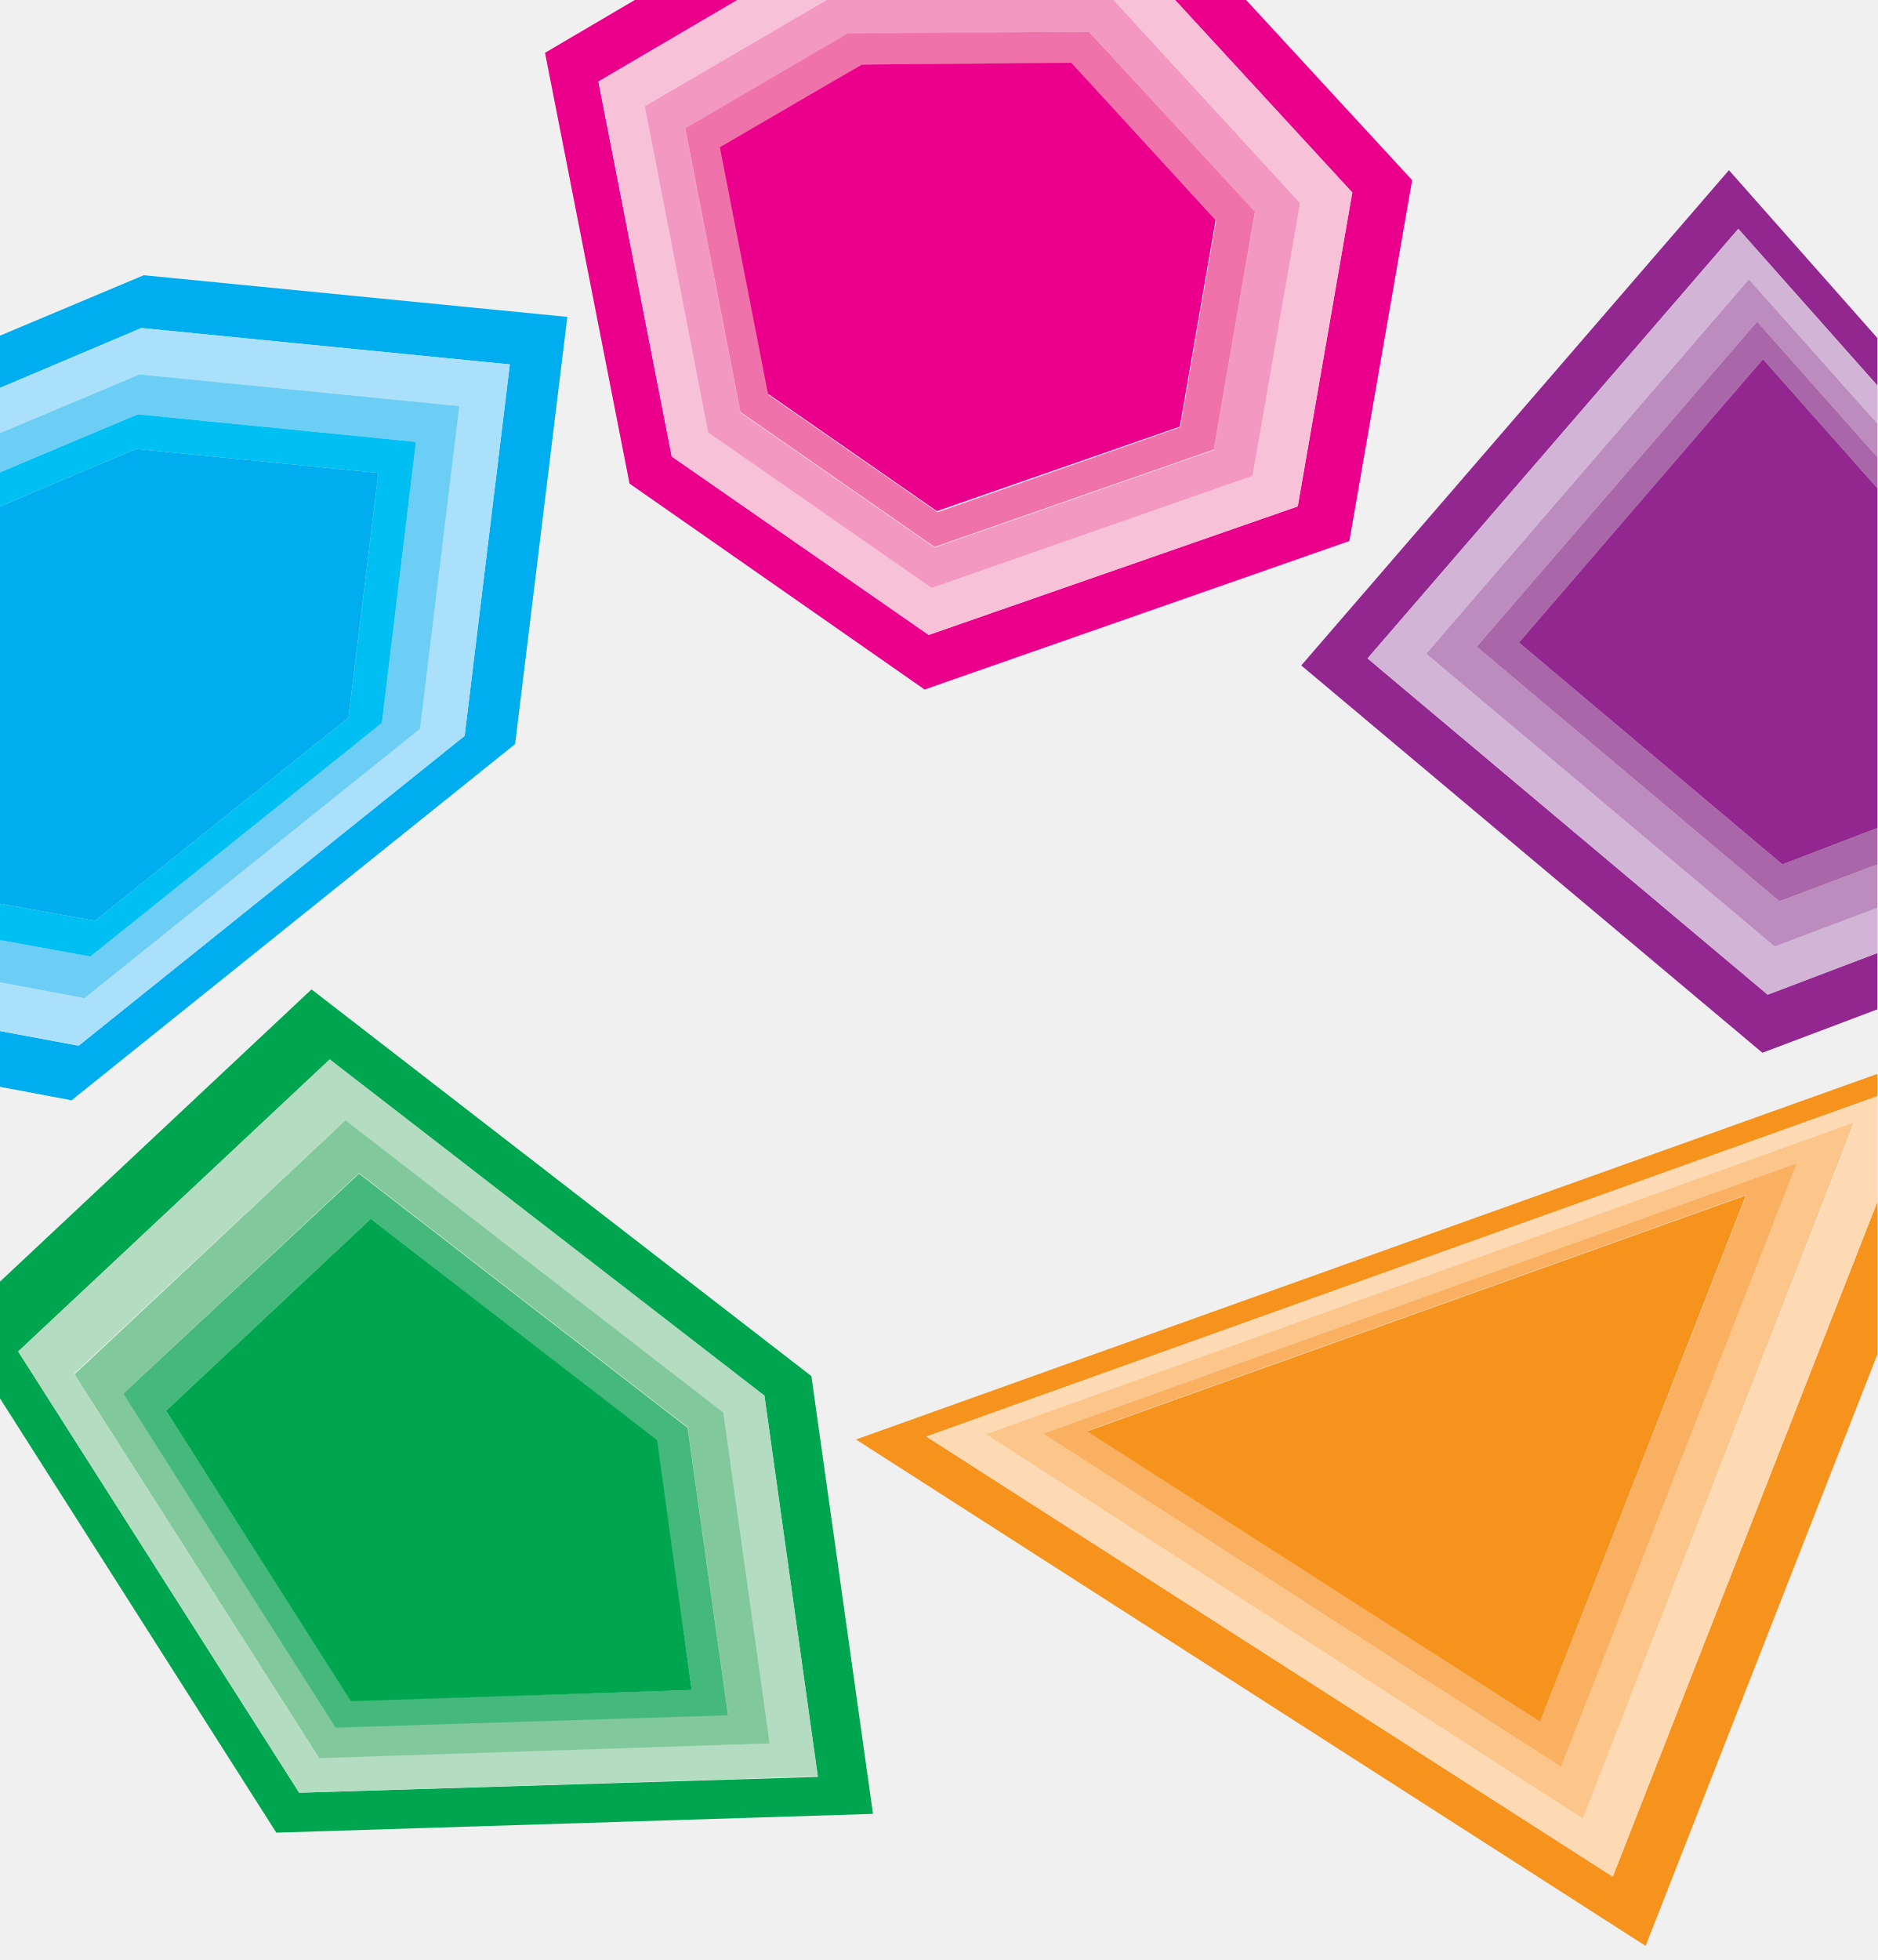
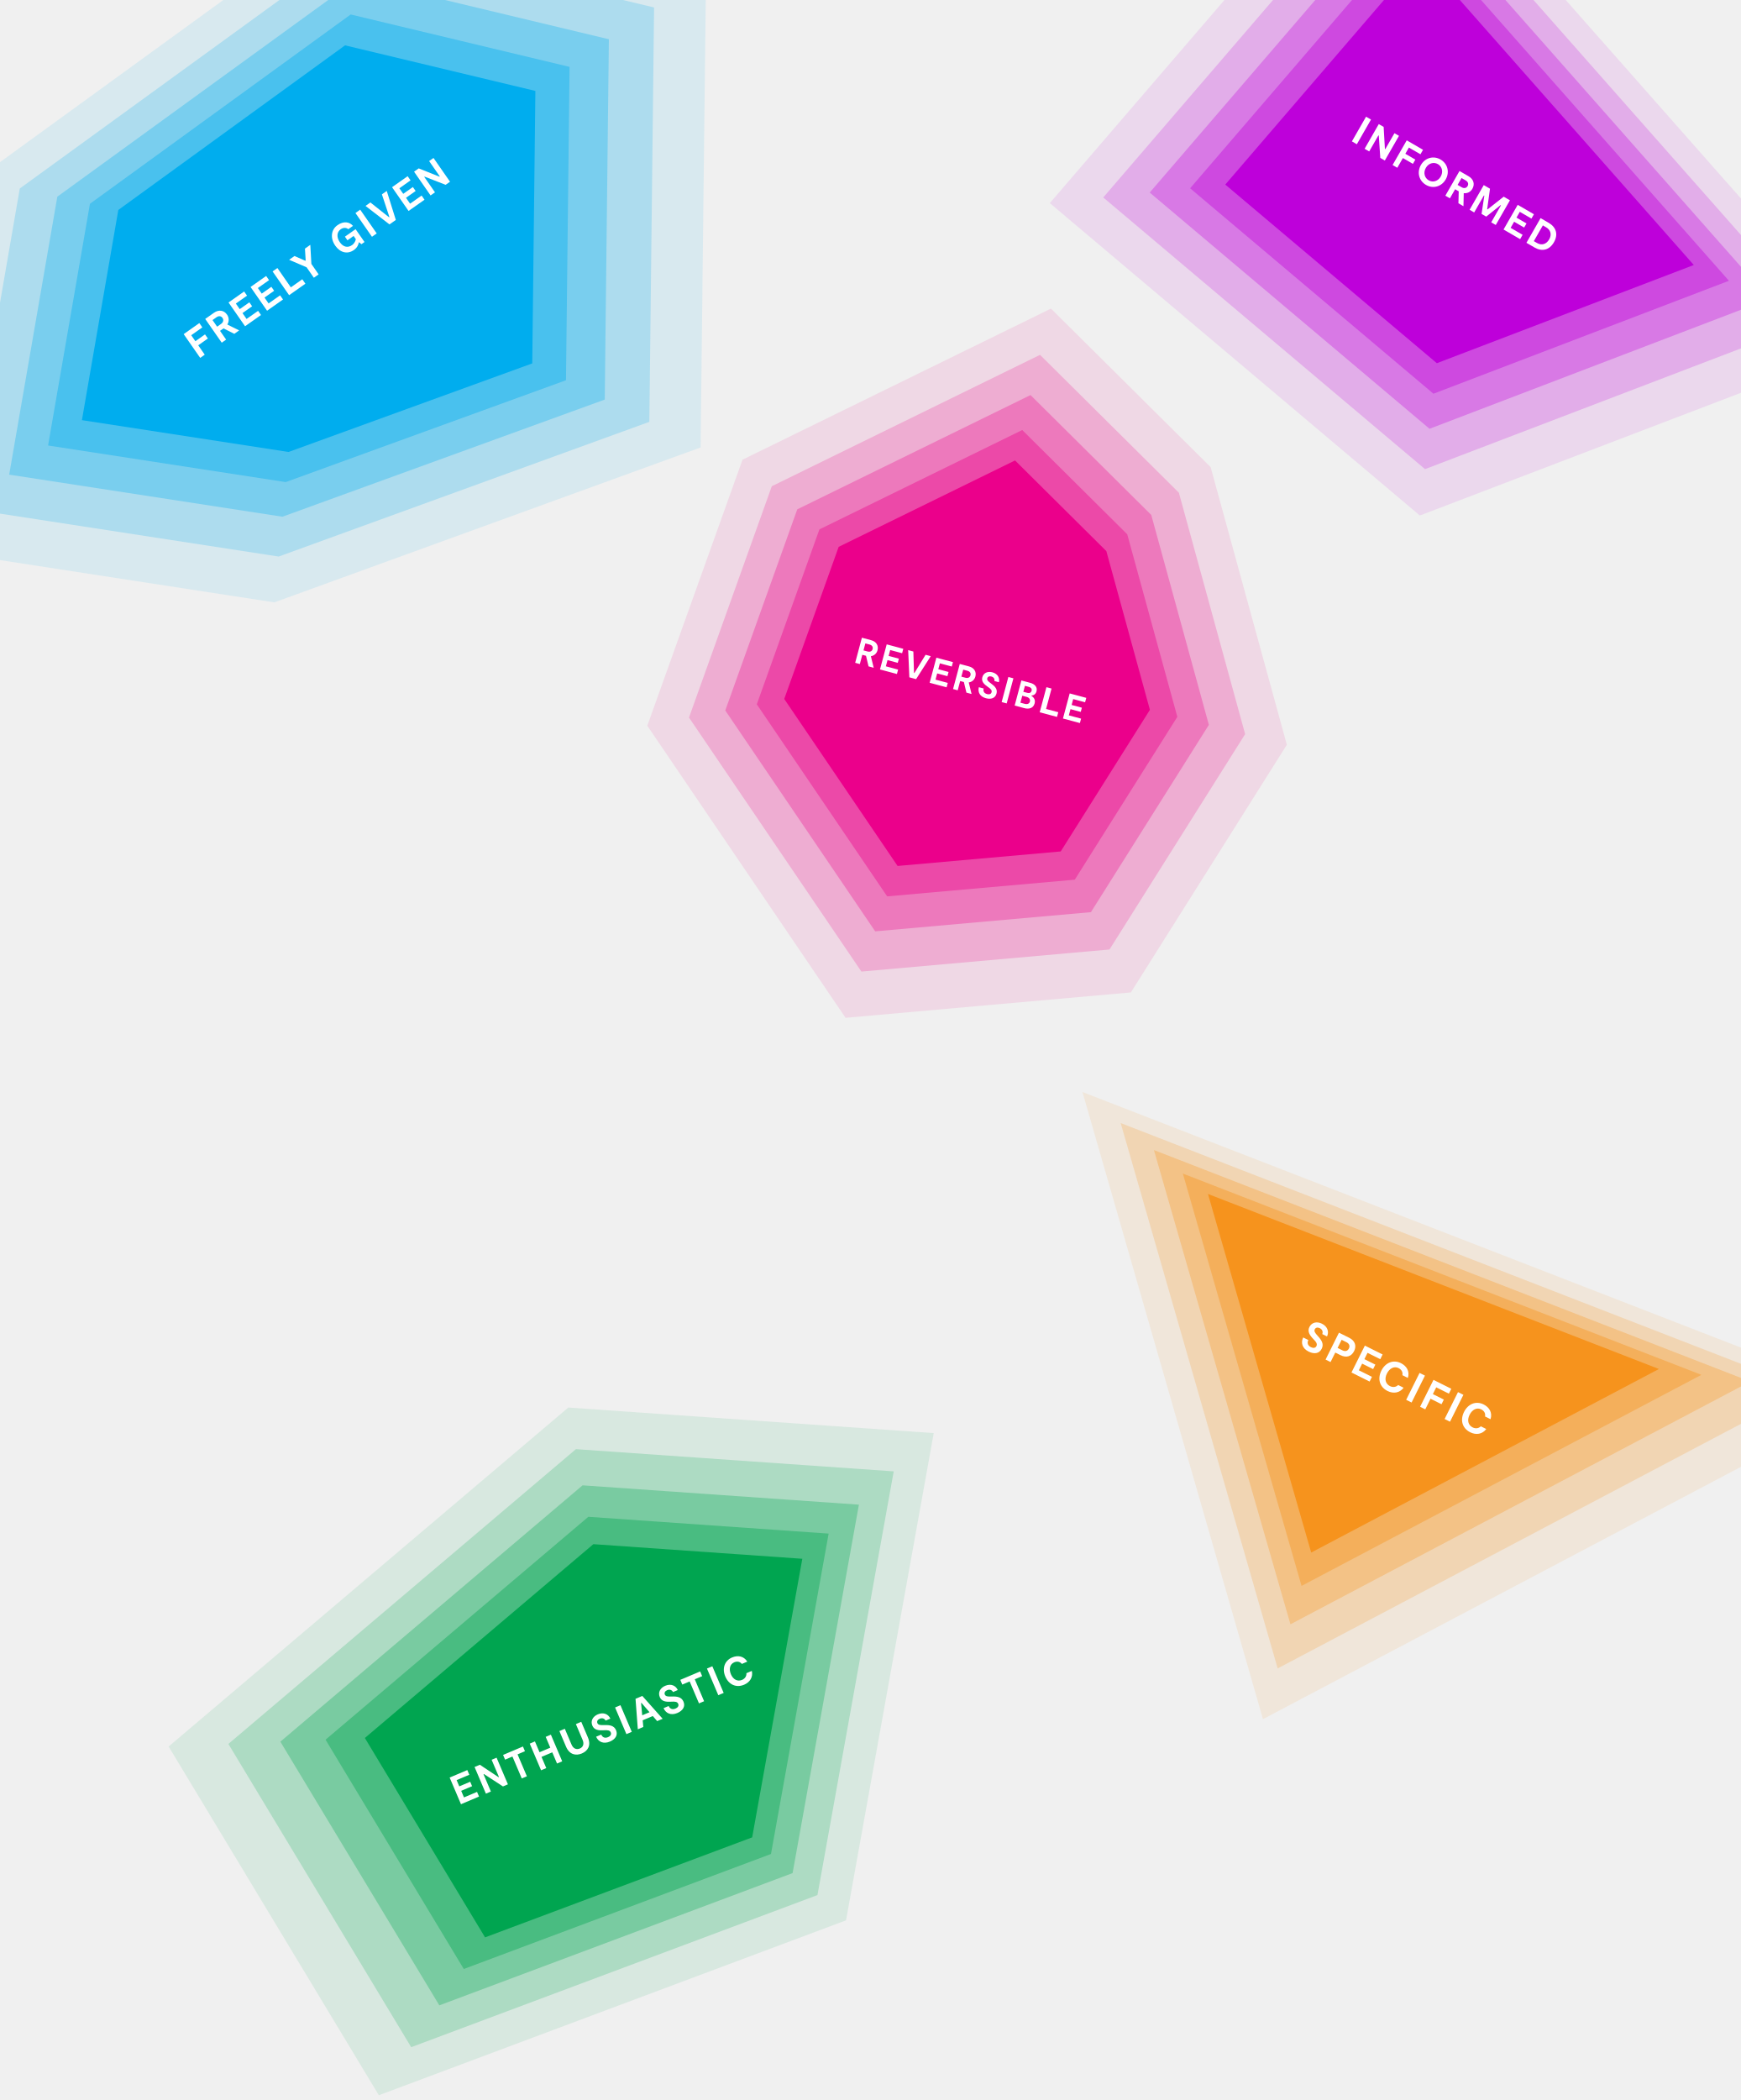
- <svg xmlns="http://www.w3.org/2000/svg" version="1.1" id="Layer_1" x="0px" y="0px" viewBox="0 0 320 334" style="enable-background:new 0 0 320 334;" xml:space="preserve">
-   <style type="text/css">
- 	.st0{fill:none;}
- 	.st1{fill:#EB008B;}
- 	.st2{fill:#F7C1D8;}
- 	.st3{fill:#F399C1;}
- 	.st4{fill:#F072AB;}
- 	.st5{fill:#00ADEE;}
- 	.st6{fill:#AAE0F9;}
- 	.st7{fill:#6DCEF5;}
- 	.st8{fill:#00BFF2;}
- 	.st9{fill:#91278F;}
- 	.st10{fill:#D2B5D6;}
- 	.st11{fill:#BC8CBE;}
- 	.st12{fill:#A967AA;}
- 	.st13{fill:#00A550;}
- 	.st14{fill:#B3DCC0;}
- 	.st15{fill:#81C99C;}
- 	.st16{fill:#45B97B;}
- 	.st17{fill:#F6931D;}
- 	.st18{fill:#FDDAB3;}
- 	.st19{fill:#FCC589;}
- 	.st20{fill:#FAB061;}
- </style>
-   <g>
-     <polygon class="st0" points="280.5,331.6 145.9,245.3 320,183 320,172 300.4,179.4 221.8,113.4 294.7,29 320,57.6 320,0 212.4,0    240.7,30.7 230,92.2 157.6,117.5 107.3,82.4 92.9,9 108.2,0 0,0 0,57.2 24.5,46.9 96.7,54 87.8,126.8 12.2,187.5 0,185.2 0,218.4    53.2,168.6 138.3,234.5 148.8,309.1 47.1,312.3 0,238.3 0,334 320,334 320,230.8  " />
-     <polygon class="st1" points="107.3,82.4 157.6,117.5 230,92.2 240.7,30.7 212.4,0 200.3,0 230.5,32.8 221.2,86.3 158.3,108.2    114.5,77.8 102,13.9 125.7,0 108.2,0 92.9,9  " />
-     <polygon class="st2" points="114.5,77.8 158.3,108.2 221.2,86.3 230.5,32.8 200.3,0 189.8,0 221.6,34.6 213.5,81.1 158.8,100.2    120.7,73.7 109.9,18.1 140.9,0 125.7,0 102,13.9  " />
-     <path class="st3" d="M120.7,73.7l38.1,26.5l54.7-19.1l8.1-46.5L189.8,0h-48.9l-31,18.1L120.7,73.7z M185.6,5.4l28.3,30.8l-7,40.5   l-47.6,16.6l-33.1-23l-9.4-48.3l27.7-16.2L185.6,5.4z" />
-     <path class="st4" d="M126.2,70.2l33.1,23l47.6-16.6l7-40.5L185.6,5.4l-41.1,0.3l-27.7,16.2L126.2,70.2z M146.9,11l35.7-0.2   l24.7,26.8l-6.1,35.2l-41.4,14.5l-28.8-20l-8.2-42L146.9,11z" />
-     <polygon class="st1" points="130.9,67.1 159.7,87.1 201.1,72.7 207.2,37.5 182.6,10.7 146.9,11 122.7,25.1  " />
-     <polygon class="st5" points="87.8,126.8 96.7,54 24.5,46.9 0,57.2 0,66.1 24.1,55.9 86.9,62.1 79.2,125.4 13.4,178.2 0,175.7    0,185.2 12.2,187.5  " />
-     <polygon class="st6" points="79.2,125.4 86.9,62.1 24.1,55.9 0,66.1 0,73.8 23.8,63.8 78.3,69.2 71.6,124.2 14.4,170.1 0,167.4    0,175.7 13.4,178.2  " />
-     <polygon class="st7" points="71.6,124.2 78.3,69.2 23.8,63.8 0,73.8 0,80.5 23.5,70.6 70.9,75.3 65.1,123.2 15.4,163 0,160.2    0,167.4 14.4,170.1  " />
-     <polygon class="st8" points="65.1,123.2 70.9,75.3 23.5,70.6 0,80.5 0,86.3 23.2,76.5 64.5,80.6 59.4,122.3 16.2,156.9 0,154    0,160.2 15.4,163  " />
-     <polygon class="st5" points="59.4,122.3 64.5,80.6 23.2,76.5 0,86.3 0,154 16.2,156.9  " />
-     <polygon class="st9" points="221.8,113.4 300.4,179.4 320,172 320,162.4 301.3,169.5 233.1,112.2 296.3,39 320,65.7 320,57.6    294.7,29  " />
-     <polygon class="st10" points="233.1,112.2 301.3,169.5 320,162.4 320,154.7 302.5,161.3 243.1,111.4 298.1,47.6 320,72.2 320,65.7    296.3,39  " />
-     <polygon class="st11" points="243.1,111.4 302.5,161.3 320,154.7 320,147.3 303.3,153.6 251.7,110.2 299.5,54.8 320,77.9 320,72.2    298.1,47.6  " />
-     <polygon class="st12" points="251.7,110.2 303.3,153.6 320,147.3 320,141.1 303.8,147.3 258.9,109.5 300.5,61.2 320,83.2 320,77.9    299.5,54.8  " />
-     <polygon class="st9" points="258.9,109.5 303.8,147.3 320,141.1 320,83.2 300.5,61.2  " />
-     <path class="st13" d="M148.8,309.1l-10.5-74.6l-85.2-65.9L0,218.4v19.9l47.1,74L148.8,309.1z M56.2,180.6l74.1,57.3l9.1,64.9   L51,305.5L3.1,230.3L56.2,180.6z" />
-     <path class="st14" d="M139.4,302.7l-9.1-64.9l-74.1-57.3L3.1,230.3L51,305.5L139.4,302.7z M58.9,190.9l64.4,49.8l7.9,56.4   l-76.9,2.4l-41.7-65.4L58.9,190.9z" />
-     <path class="st15" d="M131.2,297.1l-7.9-56.4l-64.4-49.8l-46.2,43.3l41.7,65.4L131.2,297.1z M61.2,199.9l56,43.3l6.9,49l-66.8,2.1   L21,237.5L61.2,199.9z" />
-     <path class="st16" d="M124.1,292.3l-6.9-49l-56-43.3L21,237.5l36.2,56.9L124.1,292.3z M63.2,207.7l48.7,37.7l6,42.6l-58.1,1.8   l-31.5-49.4L63.2,207.7z" />
-     <polygon class="st13" points="117.9,288 112,245.4 63.2,207.7 28.3,240.4 59.8,289.9  " />
-     <polygon class="st17" points="280.5,331.6 320,230.8 320,204.8 274.9,319.8 157.9,244.8 320,186.8 320,183 145.9,245.3  " />
-     <path class="st18" d="M274.9,319.8l45.1-115v-18l-162.1,58L274.9,319.8z M269.8,309.9l-101.6-65.5l147.9-53.1L269.8,309.9z" />
-     <path class="st19" d="M269.8,309.9l46.2-118.6l-147.9,53.1L269.8,309.9z M266.1,301.1l-88.3-56.8l128.5-46.1L266.1,301.1z" />
-     <path class="st20" d="M266.1,301.1l40.2-102.9l-128.5,46.1L266.1,301.1z M262.5,293.4l-77.1-49.6l112.3-40.2L262.5,293.4z" />
-     <polygon class="st17" points="262.5,293.4 297.6,203.7 185.3,243.9  " />
+ <svg xmlns="http://www.w3.org/2000/svg" width="320px" height="386px" viewBox="0 0 320 386" version="1.1">
+   <g id="Final" stroke="none" stroke-width="1" fill="none" fill-rule="evenodd">
+     <g id="Mobile-May-20" transform="translate(0, -31)">
+       <g id="Header" transform="translate(-24, -22)">
+         <rect id="Rectangle-Copy-8" x="0" y="0" width="359" height="980" />
+         <g id="Artwork" transform="translate(8, 16.72028)">
+           <g id="F" transform="translate(0, 16.27972)">
+             <g id="Group">
+               <polygon id="Fill-1" fill-opacity="0.1" fill="#00ADEE" points="84.607 0 11.704 52.92 -7.56476684e-05 120.49 66.432 130.722 144.804 102.247 145.807 14.651" />
+               <polygon id="Fill-2" fill-opacity="0.2" fill="#00ADEE" points="135.377 97.54 67.227 122.301 9.46 113.404 19.638 54.648 83.032 8.631 136.249 21.371" />
+               <polygon id="Fill-3" fill-opacity="0.3" fill="#00ADEE" points="127.18 93.448 67.919 114.98 17.687 107.243 26.537 56.151 81.662 16.135 127.938 27.213" />
+               <polygon id="Fill-4" fill-opacity="0.4" fill="#00ADEE" points="120.052 89.89 68.52 108.612 24.841 101.886 32.536 57.457 80.471 22.662 120.71 32.295" />
+               <polygon id="Fill-5" fill="#00ADEE" points="113.853 86.796 69.043 103.076 31.06 97.226 37.752 58.593 79.435 28.336 114.426 36.713" />
+               <path d="M53.2,80.176 L52.649,79.385 L49.768,81.416 L52.806,85.782 L53.641,85.193 L52.443,83.471 L54.216,82.221 L53.691,81.467 L51.919,82.717 L51.155,81.618 L53.2,80.176 Z M59.968,80.732 L57.795,79.652 C58.134,79.078 58.138,78.407 57.739,77.833 C57.152,76.99 56.194,76.885 55.339,77.489 L53.728,78.624 L56.765,82.991 L57.57,82.423 L56.45,80.814 L57.089,80.364 L59.076,81.361 L59.968,80.732 Z M55.071,78.83 L55.796,78.318 C56.229,78.013 56.649,78.07 56.905,78.439 C57.149,78.789 57.077,79.23 56.642,79.536 L55.917,80.047 L55.071,78.83 Z M61.33,78.629 L60.579,77.549 L62.352,76.3 L61.845,75.571 L60.072,76.82 L59.36,75.796 L61.417,74.346 L60.884,73.579 L58.016,75.601 L61.053,79.968 L63.983,77.902 L63.45,77.135 L61.33,78.629 Z M65.377,75.776 L64.626,74.696 L66.398,73.447 L65.891,72.718 L64.119,73.968 L63.407,72.943 L65.464,71.493 L64.931,70.727 L62.063,72.749 L65.099,77.115 L68.03,75.049 L67.496,74.283 L65.377,75.776 Z M69.469,72.817 L67,69.268 L66.115,69.891 L69.152,74.258 L72.144,72.149 L71.576,71.332 L69.469,72.817 Z M72.063,65.699 L72.197,67.881 L72.129,67.93 L70.137,67.057 L69.152,67.751 L72.364,69.13 L73.7,71.051 L74.579,70.432 L73.243,68.51 L73.048,65.004 L72.063,65.699 Z M79.411,63.503 L79.875,64.169 L81.009,63.369 L81.418,63.957 C81.373,64.212 81.204,64.712 80.726,65.049 C79.859,65.66 79.036,65.328 78.473,64.517 C77.878,63.663 77.864,62.686 78.639,62.14 C79.154,61.777 79.714,61.839 80.027,62.13 L80.894,61.518 C80.26,60.793 79.215,60.564 78.037,61.394 C76.84,62.238 76.688,63.795 77.634,65.156 C78.502,66.403 79.847,66.811 81.062,65.955 C81.743,65.475 81.921,64.866 81.954,64.583 L82.022,64.535 L82.444,64.888 L83.013,64.486 L81.369,62.123 L79.411,63.503 Z M82.22,58.538 L81.347,59.154 L84.383,63.52 L85.256,62.905 L82.22,58.538 Z M86.21,55.725 L87.589,59.885 L87.521,59.933 L84.097,57.215 L83.199,57.848 L87.605,61.249 L88.77,60.428 L87.102,55.096 L86.21,55.725 Z M91.39,57.438 L90.639,56.358 L92.412,55.108 L91.904,54.379 L90.132,55.629 L89.42,54.605 L91.477,53.155 L90.944,52.388 L88.076,54.41 L91.113,58.776 L94.043,56.711 L93.509,55.944 L91.39,57.438 Z M94.892,49.605 L96.853,52.424 L96.785,52.472 L92.983,50.95 L92.122,51.557 L95.159,55.924 L95.97,55.352 L93.997,52.514 L94.065,52.466 L97.929,53.971 L98.734,53.404 L95.697,49.037 L94.892,49.605 Z" id="Fill-6" fill="#FFFFFF" />
+             </g>
+           </g>
+           <g id="E" transform="translate(47, 295)">
+             <g id="Group">
+               <polygon id="Fill-1" fill-opacity="0.1" fill="#00A550" points="73.476 7.60479042e-05 0 62.308 38.648 126.408 124.541 94.257 140.662 4.697" />
+               <polygon id="Fill-2" fill-opacity="0.2" fill="#00A550" points="44.595 117.569 10.988 61.83 74.881 7.649 133.303 11.732 119.284 89.612" />
+               <polygon id="Fill-3" fill-opacity="0.3" fill="#00A550" points="49.767 109.883 20.543 61.414 76.102 14.299 126.904 17.851 114.714 85.572" />
+               <polygon id="Fill-4" fill-opacity="0.4" fill="#00A550" points="54.264 103.199 28.851 61.052 77.163 20.083 121.339 23.171 110.739 82.059" />
+               <polygon id="Fill-5" fill="#00A550" points="58.174 97.387 36.076 60.738 78.087 25.112 116.501 27.797 107.283 79.004" />
+               <path d="M54.301,71.662 L53.786,70.45 L55.792,69.6 L55.444,68.782 L53.437,69.632 L52.949,68.483 L55.278,67.497 L54.912,66.636 L51.665,68.012 L53.748,72.911 L57.066,71.506 L56.7,70.646 L54.301,71.662 Z M59.382,64.743 L60.728,67.907 L60.651,67.939 L57.22,65.659 L56.246,66.072 L58.33,70.971 L59.248,70.582 L57.893,67.397 L57.971,67.365 L61.466,69.642 L62.377,69.257 L60.293,64.358 L59.382,64.743 Z M65.14,62.304 L61.487,63.852 L61.856,64.719 L63.209,64.145 L64.925,68.177 L65.864,67.78 L64.149,63.748 L65.509,63.171 L65.14,62.304 Z M69.323,60.532 L70.168,62.521 L68.189,63.359 L67.344,61.371 L66.39,61.775 L68.475,66.674 L69.428,66.27 L68.553,64.212 L70.532,63.374 L71.407,65.432 L72.36,65.028 L70.276,60.129 L69.323,60.532 Z M75.86,57.763 L74.873,58.183 L76.108,61.088 C76.415,61.808 76.231,62.407 75.599,62.675 C74.96,62.945 74.379,62.671 74.073,61.95 L72.837,59.044 L71.841,59.466 L73.062,62.336 C73.685,63.799 74.866,64.05 75.975,63.58 C77.084,63.11 77.704,62.097 77.081,60.634 L75.86,57.763 Z M82.256,59.31 C81.896,58.462 81.126,58.325 80.051,58.368 C79.317,58.397 78.967,58.331 78.827,58.002 C78.692,57.687 78.863,57.367 79.249,57.203 C79.776,56.98 80.151,57.201 80.338,57.544 L81.208,57.176 C80.861,56.38 79.971,55.941 78.904,56.392 C77.999,56.776 77.525,57.587 77.903,58.476 C78.246,59.281 79.062,59.373 79.95,59.319 C80.771,59.261 81.128,59.341 81.285,59.713 C81.449,60.097 81.194,60.412 80.801,60.579 C80.176,60.843 79.75,60.602 79.532,60.108 L78.593,60.506 C79.008,61.462 79.953,61.895 81.125,61.399 C82.108,60.983 82.646,60.227 82.256,59.31 L82.256,59.31 Z M83.066,54.712 L82.077,55.131 L84.162,60.03 L85.15,59.611 L83.066,54.712 Z M89.815,57.636 L90.825,57.208 L87.085,53.01 L85.837,53.538 L86.259,59.141 L87.269,58.714 L87.154,57.49 L89.013,56.703 L89.815,57.636 Z M87.069,56.57 L86.857,54.32 L86.934,54.287 L88.409,56.001 L87.069,56.57 Z M94.653,54.059 C94.292,53.212 93.523,53.075 92.447,53.117 C91.715,53.147 91.363,53.08 91.223,52.752 C91.089,52.436 91.26,52.116 91.645,51.953 C92.172,51.73 92.548,51.951 92.735,52.293 L93.604,51.925 C93.257,51.13 92.367,50.69 91.301,51.142 C90.395,51.525 89.921,52.337 90.299,53.226 C90.642,54.03 91.459,54.122 92.347,54.069 C93.167,54.011 93.524,54.091 93.683,54.462 C93.846,54.847 93.59,55.162 93.197,55.328 C92.573,55.593 92.148,55.352 91.929,54.858 L90.989,55.255 C91.405,56.211 92.35,56.645 93.522,56.148 C94.504,55.732 95.042,54.976 94.653,54.059 L94.653,54.059 Z M97.721,48.505 L94.067,50.053 L94.436,50.92 L95.79,50.347 L97.505,54.379 L98.445,53.981 L96.729,49.949 L98.09,49.372 L97.721,48.505 Z M99.959,47.557 L98.971,47.975 L101.055,52.875 L102.044,52.456 L99.959,47.557 Z M107.218,48.407 L106.222,48.829 C106.264,49.34 105.982,49.823 105.428,50.058 C104.586,50.414 103.786,49.993 103.371,49.019 C102.978,48.095 103.166,47.173 103.979,46.829 C104.562,46.581 105.062,46.725 105.382,47.127 L106.385,46.702 C105.704,45.627 104.588,45.514 103.585,45.939 C102.195,46.527 101.72,47.975 102.342,49.439 C102.967,50.909 104.319,51.575 105.812,50.943 C106.872,50.494 107.475,49.537 107.218,48.407 L107.218,48.407 Z" id="Fill-6" fill="#FFFFFF" />
+             </g>
+           </g>
+           <g id="R" transform="translate(135, 93)">
+             <g id="Group">
+               <polygon id="Fill-1" fill-opacity="0.1" fill="#EB008B" points="74.215 -6.82291667e-05 17.503 27.776 0 76.673 36.448 130.365 88.903 125.699 117.578 80.175 117.578 80.171 103.572 29.143" />
+               <polygon id="Fill-2" fill-opacity="0.2" fill="#EB008B" points="39.362 121.863 7.668 75.174 22.889 32.655 72.203 8.502 97.73 33.844 109.91 78.219 84.975 117.805" />
+               <polygon id="Fill-3" fill-opacity="0.3" fill="#EB008B" points="41.896 114.47 14.336 73.871 27.572 36.898 70.453 15.895 92.652 37.932 103.242 76.518 81.56 110.942" />
+               <polygon id="Fill-4" fill-opacity="0.4" fill="#EB008B" points="44.099 108.041 20.134 72.738 31.643 40.587 68.932 22.324 88.234 41.486 97.444 75.04 78.59 104.973" />
+               <polygon id="Fill-5" fill="#EB008B" points="46.015 102.451 25.177 71.752 35.184 43.795 67.609 27.914 84.393 44.577 92.402 73.754 76.007 99.783" />
+               <path d="M41.625,66.023 L41.107,63.899 C41.697,63.803 42.159,63.419 42.322,62.812 C42.56,61.923 42.077,61.2 41.168,60.957 L39.455,60.497 L38.219,65.11 L39.075,65.339 L39.531,63.639 L40.209,63.821 L40.677,65.769 L41.625,66.023 Z M40.092,61.543 L40.863,61.75 C41.325,61.874 41.528,62.196 41.423,62.586 C41.325,62.955 40.98,63.16 40.518,63.035 L39.748,62.829 L40.092,61.543 Z M43.858,65.753 L44.163,64.612 L46.047,65.117 L46.254,64.347 L44.369,63.842 L44.659,62.761 L46.847,63.347 L47.064,62.537 L44.014,61.719 L42.778,66.332 L45.894,67.167 L46.111,66.357 L43.858,65.753 Z M51.162,63.635 L49.107,66.983 L49.034,66.964 L48.915,63.033 L47.961,62.777 L48.181,67.779 L49.419,68.112 L52.11,63.889 L51.162,63.635 Z M52.989,68.2 L53.294,67.06 L55.179,67.565 L55.385,66.794 L53.501,66.289 L53.791,65.208 L55.978,65.794 L56.195,64.984 L53.145,64.167 L51.91,68.779 L55.026,69.614 L55.242,68.804 L52.989,68.2 Z M59.617,70.845 L59.1,68.722 C59.69,68.626 60.152,68.241 60.315,67.635 C60.553,66.745 60.07,66.023 59.16,65.779 L57.448,65.32 L56.212,69.932 L57.068,70.162 L57.523,68.462 L58.202,68.643 L58.669,70.591 L59.617,70.845 Z M58.085,66.366 L58.856,66.572 C59.317,66.696 59.52,67.019 59.416,67.408 C59.317,67.777 58.973,67.982 58.511,67.859 L57.74,67.652 L58.085,66.366 Z M64.2,70.767 C64.414,69.97 63.946,69.449 63.165,68.886 C62.631,68.503 62.421,68.263 62.503,67.953 C62.583,67.656 62.88,67.524 63.243,67.621 C63.737,67.754 63.88,68.117 63.822,68.462 L64.639,68.681 C64.834,67.928 64.448,67.126 63.447,66.857 C62.597,66.63 61.815,66.942 61.591,67.779 C61.387,68.537 61.912,69.052 62.569,69.504 C63.179,69.914 63.386,70.168 63.293,70.518 C63.196,70.88 62.842,70.962 62.473,70.863 C61.886,70.705 61.719,70.301 61.838,69.83 L60.956,69.594 C60.721,70.499 61.149,71.326 62.249,71.621 C63.171,71.868 63.968,71.63 64.2,70.767 L64.2,70.767 Z M67.309,67.963 L66.381,67.715 L65.146,72.327 L66.074,72.576 L67.309,67.963 Z M70.62,71.188 L70.636,71.129 C71.041,71.089 71.413,70.885 71.556,70.351 C71.764,69.574 71.224,69.012 70.419,68.797 L68.773,68.355 L67.537,72.968 L69.336,73.45 C70.113,73.658 70.96,73.498 71.206,72.581 C71.393,71.883 71.039,71.441 70.62,71.188 L70.62,71.188 Z M69.426,69.342 L70.184,69.545 C70.539,69.641 70.742,69.914 70.654,70.244 C70.562,70.586 70.28,70.744 69.871,70.635 L69.132,70.437 L69.426,69.342 Z M69.367,72.647 L68.596,72.44 L68.939,71.161 L69.736,71.374 C70.237,71.509 70.438,71.866 70.338,72.242 C70.237,72.618 69.887,72.787 69.367,72.647 L69.367,72.647 Z M73.315,73.592 L74.32,69.842 L73.378,69.59 L72.142,74.203 L75.324,75.055 L75.555,74.192 L73.315,73.592 Z M77.497,74.77 L77.803,73.629 L79.688,74.134 L79.894,73.363 L78.01,72.858 L78.299,71.777 L80.486,72.363 L80.703,71.553 L77.654,70.736 L76.418,75.348 L79.533,76.183 L79.75,75.373 L77.497,74.77 Z" id="Fill-6" fill="#FFFFFF" />
+             </g>
+           </g>
+           <g id="S" transform="translate(215, 237)">
+             <g id="Group">
+               <polygon id="Fill-1" fill-opacity="0.1" fill="#F6931D" points="33.19 115.277 144.994 56.269 0 0" />
+               <polygon id="Fill-2" fill-opacity="0.2" fill="#F6931D" points="133.111 54.638 35.89 105.95 7.03 5.709" />
+               <polygon id="Fill-3" fill-opacity="0.3" fill="#F6931D" points="122.778 53.22 38.238 97.839 13.142 10.672" />
+               <polygon id="Fill-4" fill-opacity="0.4" fill="#F6931D" points="113.793 51.987 40.28 90.786 18.457 14.989" />
+               <polygon id="Fill-5" fill="#F6931D" points="105.98 50.914 42.055 84.653 23.079 18.743" />
+               <path d="M43.986,47.195 C44.412,46.341 44.003,45.642 43.248,44.825 C42.733,44.267 42.548,43.946 42.714,43.614 C42.872,43.296 43.238,43.215 43.627,43.408 C44.156,43.673 44.235,44.118 44.09,44.495 L44.964,44.931 C45.357,44.123 45.107,43.126 44.034,42.59 C43.124,42.136 42.167,42.31 41.721,43.206 C41.316,44.019 41.792,44.724 42.431,45.387 C43.027,45.993 43.204,46.328 43.018,46.703 C42.824,47.091 42.405,47.102 42.009,46.905 C41.381,46.592 41.286,46.094 41.528,45.589 L40.584,45.118 C40.109,46.088 40.403,47.125 41.58,47.713 C42.569,48.206 43.526,48.12 43.986,47.195 L43.986,47.195 Z M49.056,45.185 L47.159,44.238 L44.698,49.181 L45.614,49.638 L46.483,47.894 L47.435,48.369 C48.529,48.916 49.454,48.611 49.95,47.615 C50.41,46.689 50.128,45.72 49.056,45.185 L49.056,45.185 Z M47.789,47.481 L46.908,47.041 L47.65,45.549 L48.56,46.004 C49.075,46.261 49.202,46.713 48.992,47.137 C48.763,47.596 48.34,47.756 47.789,47.481 L47.789,47.481 Z M50.814,51.151 L51.422,49.928 L53.44,50.935 L53.85,50.109 L51.834,49.103 L52.41,47.943 L54.752,49.113 L55.184,48.245 L51.92,46.615 L49.458,51.558 L52.793,53.223 L53.225,52.355 L50.814,51.151 Z M59.043,54.36 L58.042,53.859 C57.668,54.238 57.098,54.341 56.541,54.063 C55.694,53.64 55.489,52.726 55.977,51.745 C56.442,50.812 57.294,50.338 58.112,50.746 C58.697,51.038 58.921,51.529 58.819,52.051 L59.827,52.555 C60.217,51.295 59.556,50.34 58.548,49.836 C57.151,49.139 55.691,49.74 54.956,51.217 C54.217,52.7 54.599,54.212 56.101,54.963 C57.166,55.494 58.325,55.324 59.043,54.36 L59.043,54.36 Z M62.969,52.132 L61.977,51.636 L59.515,56.579 L60.509,57.075 L62.969,52.132 Z M67.368,55.447 L67.814,54.551 L64.536,52.914 L62.075,57.857 L63.026,58.331 L63.997,56.382 L66.014,57.39 L66.439,56.536 L64.422,55.529 L65.041,54.285 L67.368,55.447 Z M70.036,55.66 L69.043,55.164 L66.582,60.107 L67.575,60.602 L70.036,55.66 Z M74.241,61.947 L73.239,61.447 C72.866,61.825 72.295,61.929 71.738,61.65 C70.892,61.228 70.686,60.314 71.175,59.332 C71.64,58.399 72.492,57.926 73.31,58.334 C73.895,58.626 74.118,59.116 74.016,59.639 L75.025,60.142 C75.414,58.882 74.754,57.927 73.745,57.424 C72.349,56.727 70.889,57.328 70.153,58.804 C69.415,60.287 69.797,61.8 71.299,62.55 C72.364,63.082 73.523,62.911 74.241,61.947 L74.241,61.947 Z" id="Fill-6" fill="#FFFFFF" />
+             </g>
+           </g>
+           <g id="I" transform="translate(209, 0.27972)">
+             <g id="Group">
+               <polygon id="Fill-1" fill-opacity="0.1" fill="#BE00DA" points="63.062 -0 0 73.333 68.03 130.758 150.65 99.19" />
+               <polygon id="Fill-2" fill-opacity="0.2" fill="#BE00DA" points="140.824 94.78 68.981 122.23 9.825 72.296 64.661 8.528" />
+               <polygon id="Fill-3" fill-opacity="0.3" fill="#BE00DA" points="132.281 90.945 69.809 114.815 18.368 71.393 66.052 15.943" />
+               <polygon id="Fill-4" fill-opacity="0.4" fill="#BE00DA" points="124.852 87.61 70.528 108.367 25.797 70.609 67.261 22.392" />
+               <polygon id="Fill-5" fill="#BE00DA" points="118.392 84.71 71.153 102.76 32.258 69.927 68.313 27.999" />
+               <path d="M59.048,57.977 L58.141,57.45 L55.538,61.987 L56.446,62.514 L59.048,57.977 Z M63.359,60.482 L61.678,63.411 L61.607,63.37 L61.374,59.328 L60.48,58.809 L57.876,63.346 L58.72,63.835 L60.411,60.886 L60.482,60.927 L60.756,65.019 L61.592,65.504 L64.195,60.967 L63.359,60.482 Z M68.143,64.358 L68.614,63.535 L65.62,61.795 L63.017,66.332 L63.886,66.837 L64.912,65.048 L66.755,66.118 L67.204,65.335 L65.361,64.264 L66.017,63.123 L68.143,64.358 Z M69.17,69.994 C70.472,70.75 72.02,70.31 72.782,68.981 C73.544,67.652 73.149,66.083 71.841,65.323 C70.526,64.559 68.985,65.002 68.222,66.332 C67.459,67.661 67.849,69.226 69.17,69.994 L69.17,69.994 Z M69.656,69.145 C68.864,68.684 68.643,67.708 69.13,66.859 C69.617,66.01 70.568,65.715 71.354,66.171 C72.133,66.624 72.356,67.6 71.868,68.45 C71.381,69.3 70.436,69.598 69.656,69.145 L69.656,69.145 Z M76.047,73.903 L76.102,71.506 C76.75,71.572 77.346,71.296 77.688,70.7 C78.19,69.824 77.885,68.921 76.996,68.404 L75.321,67.431 L72.718,71.968 L73.555,72.455 L74.514,70.783 L75.178,71.168 L75.121,73.364 L76.047,73.903 Z M75.697,68.721 L76.451,69.159 C76.902,69.421 77.025,69.821 76.805,70.204 C76.597,70.567 76.177,70.686 75.725,70.424 L74.971,69.985 L75.697,68.721 Z M84.59,72.817 L83.444,72.151 L80.479,74.49 L80.407,74.449 L80.925,70.688 L79.779,70.021 L77.176,74.558 L78.019,75.049 L79.811,71.924 L79.883,71.965 L79.376,75.318 L80.233,75.817 L82.872,73.702 L82.943,73.743 L81.15,76.868 L81.987,77.354 L84.59,72.817 Z M84.718,77.879 L85.362,76.756 L87.204,77.827 L87.639,77.069 L85.796,75.999 L86.407,74.935 L88.546,76.178 L89.003,75.381 L86.021,73.648 L83.418,78.185 L86.464,79.956 L86.921,79.159 L84.718,77.879 Z M91.708,76.953 L90.227,76.092 L87.625,80.629 L89.106,81.49 C90.497,82.299 91.848,81.978 92.682,80.526 C93.504,79.093 93.101,77.762 91.708,76.953 L91.708,76.953 Z M89.584,80.671 L88.984,80.323 L90.644,77.431 L91.243,77.78 C92.081,78.266 92.317,79.112 91.815,79.988 C91.287,80.909 90.416,81.154 89.584,80.671 L89.584,80.671 Z" id="Fill-6" fill="#FFFFFF" />
+             </g>
+           </g>
+         </g>
+       </g>
+     </g>
  </g>
</svg>
